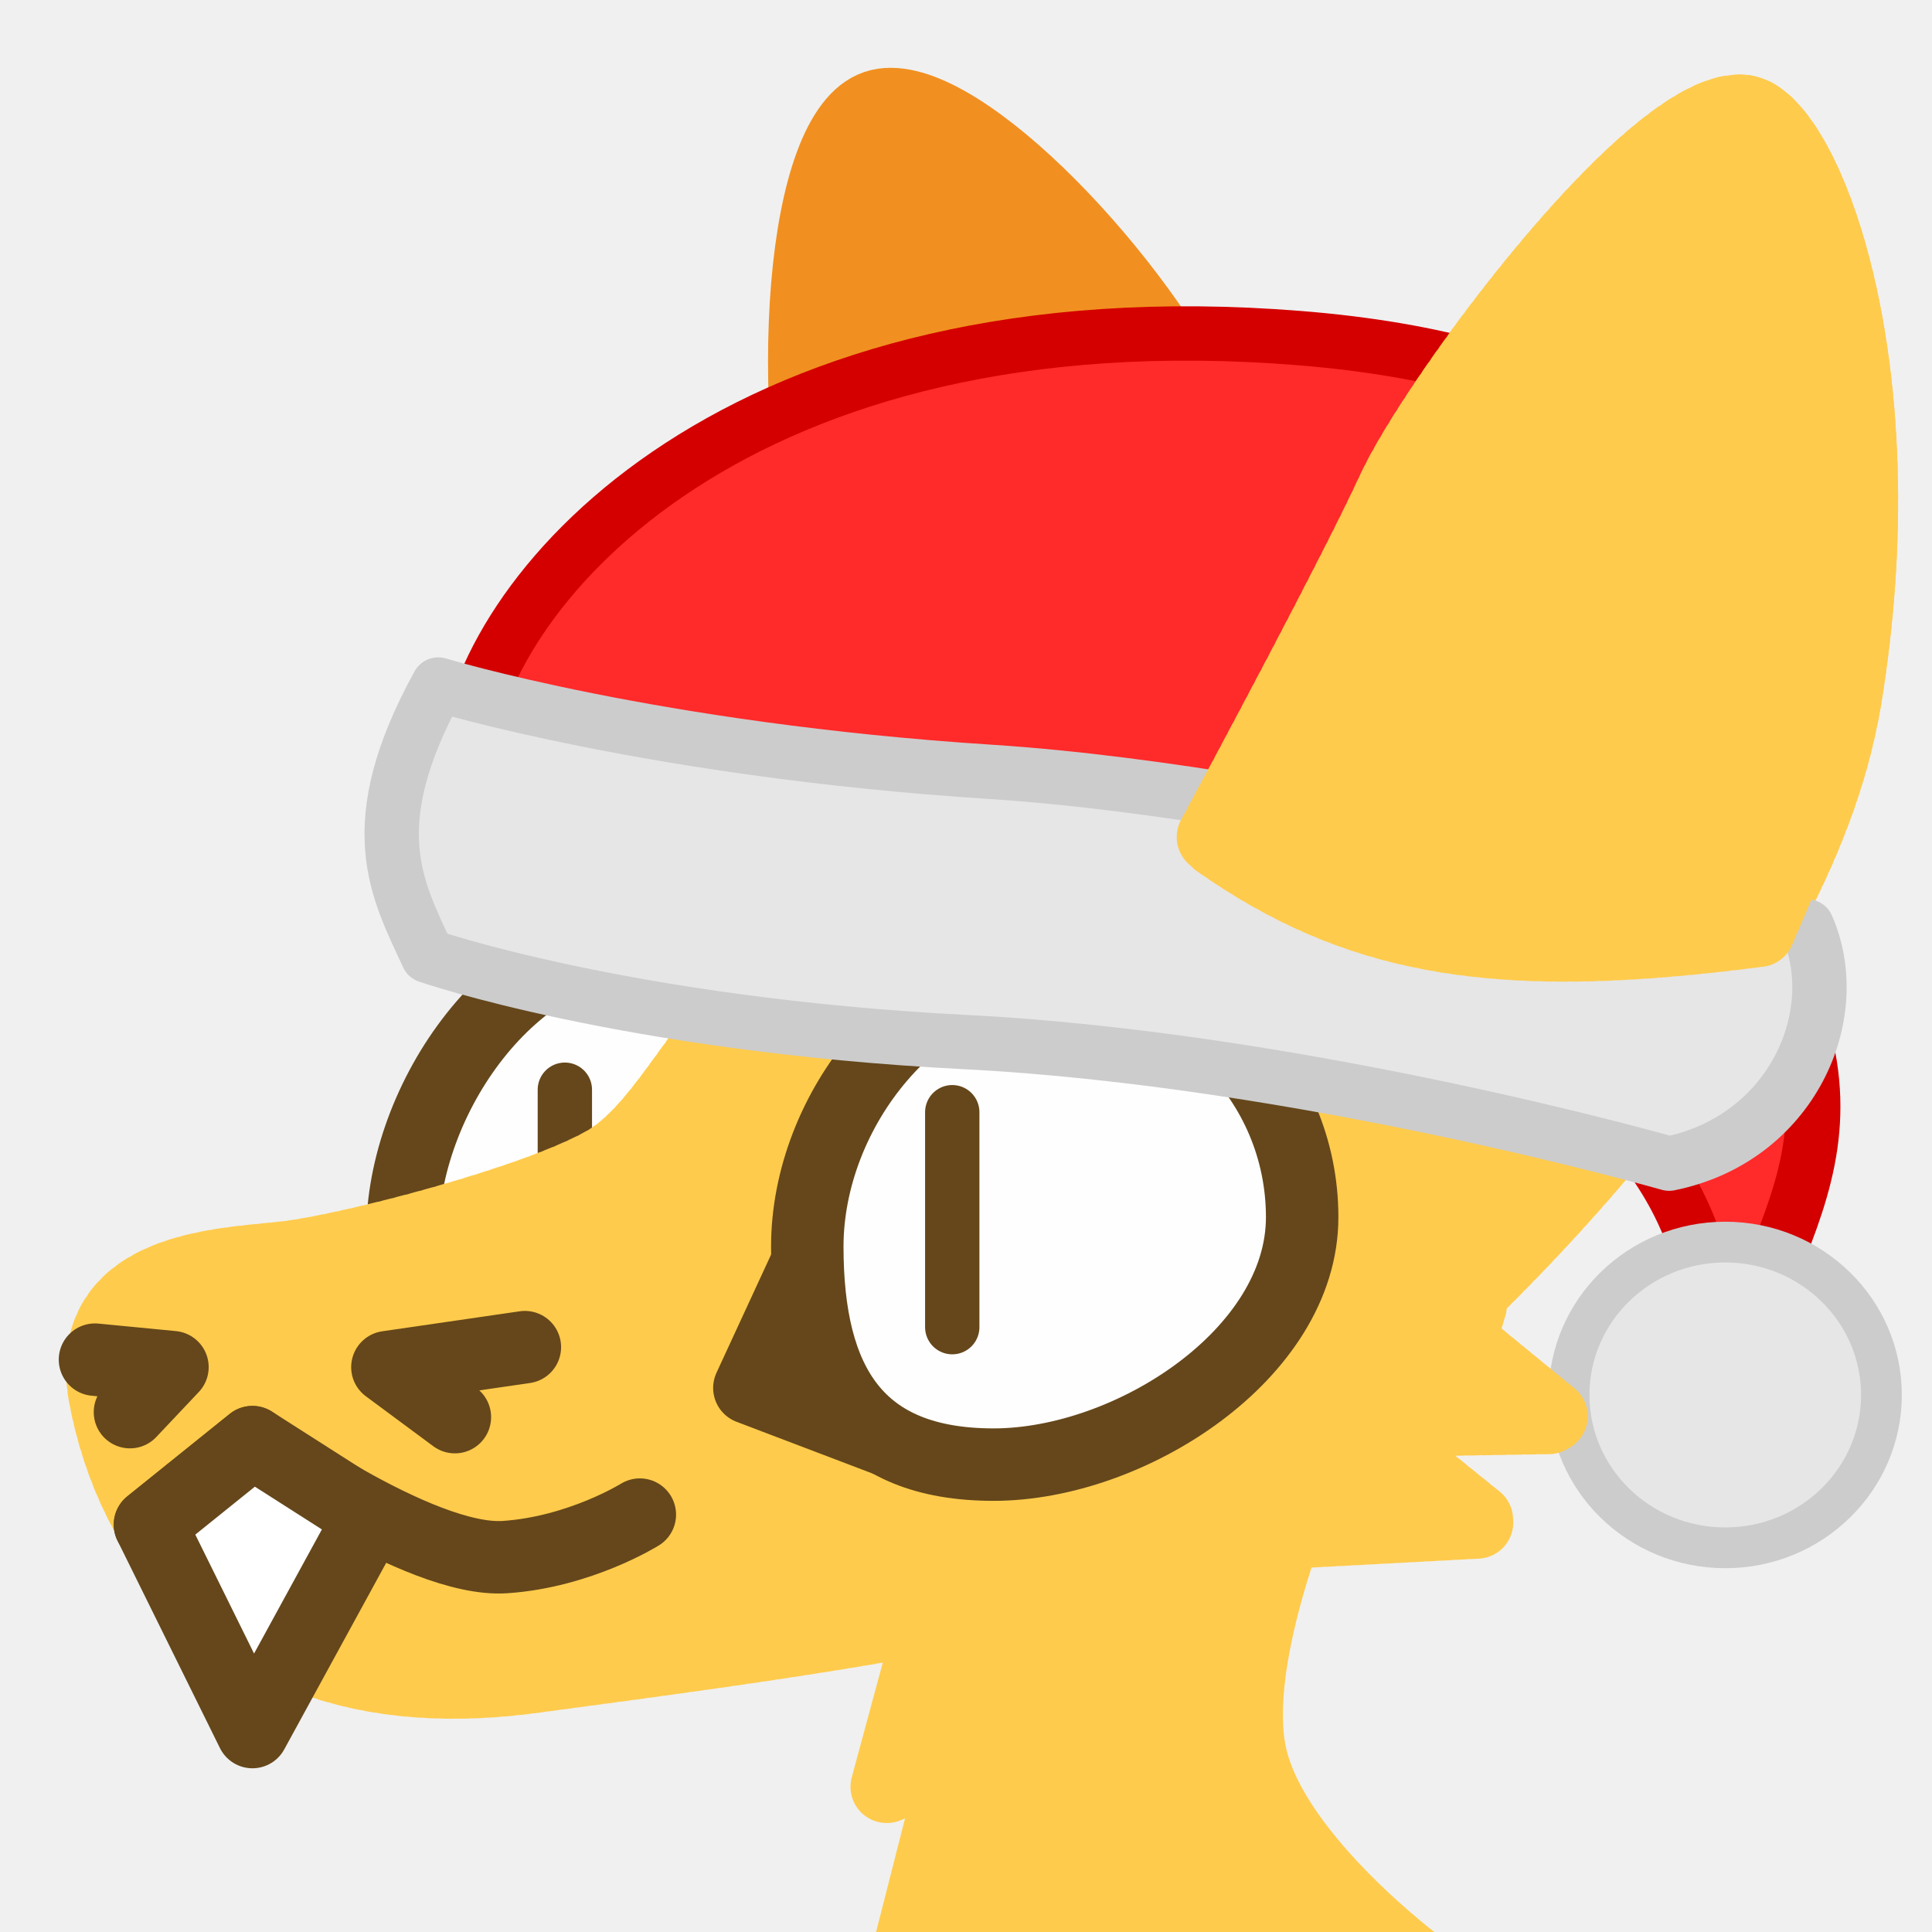
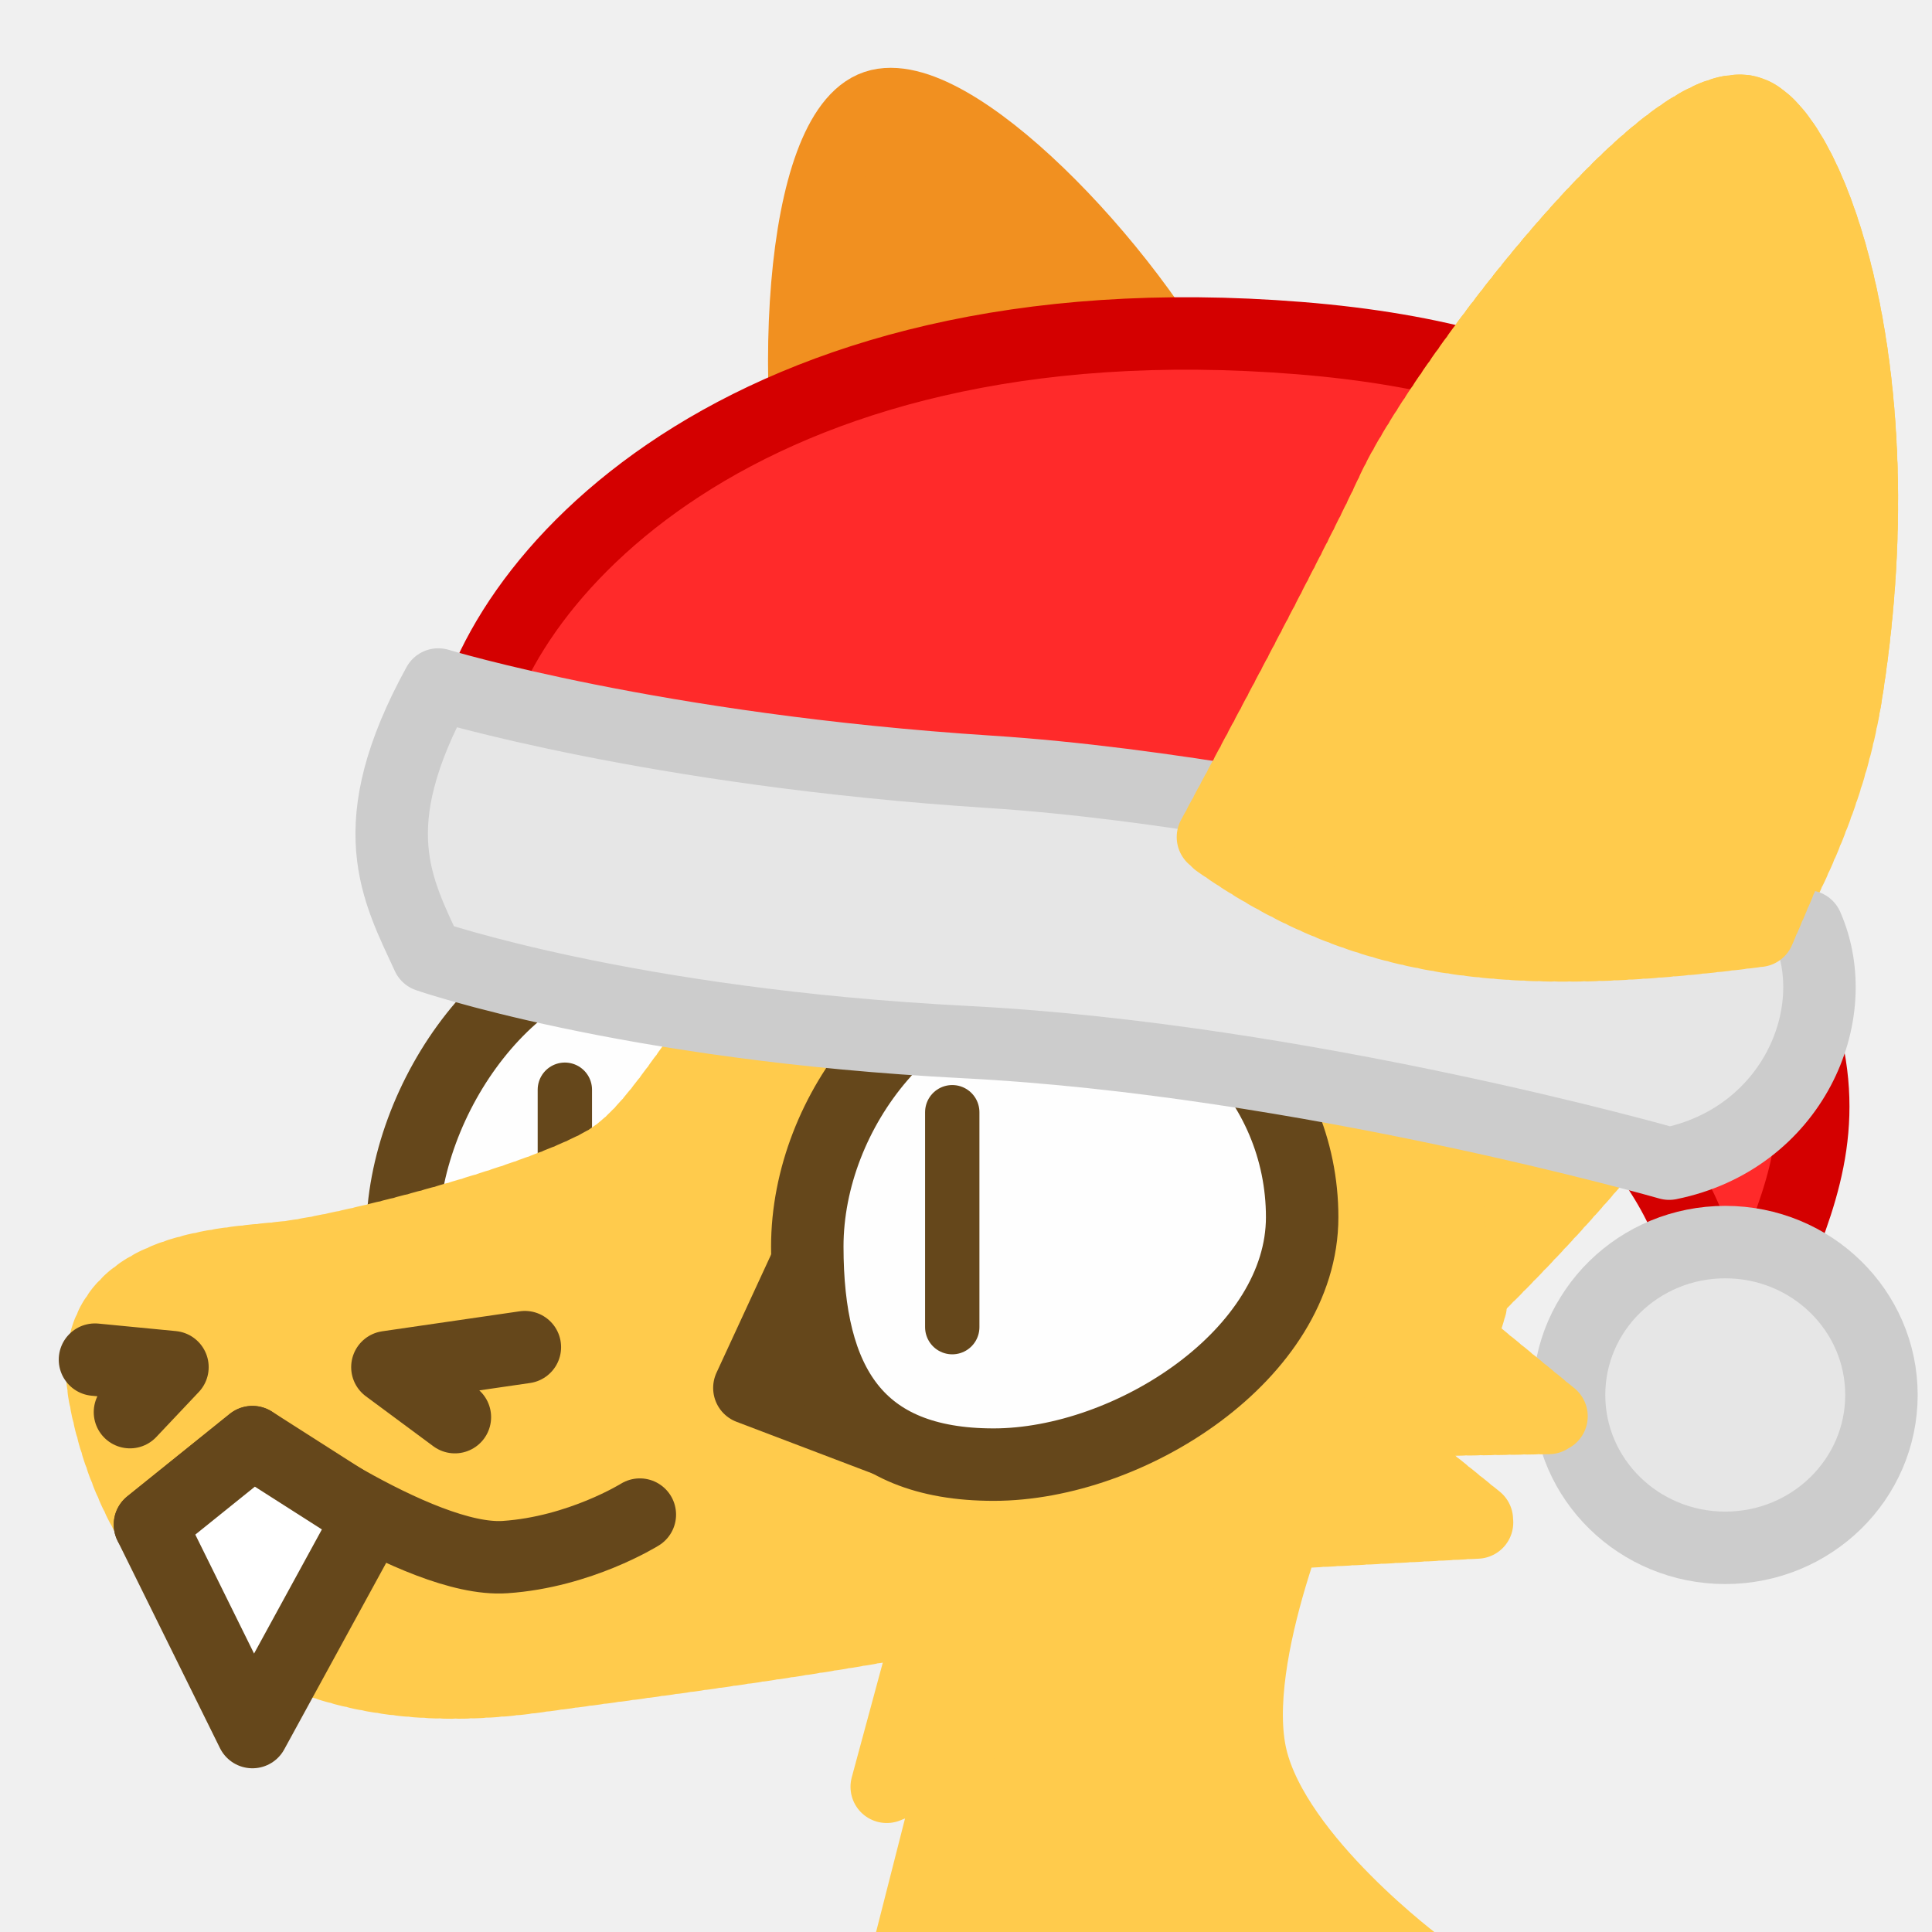
<svg xmlns="http://www.w3.org/2000/svg" version="1.1" id="svg824" width="1706.667" height="1706.667" viewBox="0 0 1706.667 1706.667">
  <defs id="defs828" />
  <g id="layer1" style="display:inline">
-     <path style="display:inline;opacity:1;fill:#ff2a2a;fill-opacity:1;stroke:#d40000;stroke-width:48;stroke-linecap:round;stroke-linejoin:round;stroke-dasharray:none;stroke-opacity:1;paint-order:fill markers stroke" d="m 1338.776,892.517 c 135.696,135.416 192.014,186.828 171.441,404.795 27.519,-194.927 162.058,-269.187 43.377,-475.073" id="path7" />
-     <ellipse style="display:inline;opacity:1;fill:#e6e6e6;fill-opacity:1;stroke:#cccccc;stroke-width:36;stroke-linecap:round;stroke-linejoin:round;stroke-opacity:1;paint-order:fill markers stroke" id="path6" cx="1524.035" cy="1232.263" rx="137.977" ry="135.037" />
+     <path style="display:inline;opacity:1;fill:#ff2a2a;fill-opacity:1;stroke:#d40000;stroke-width:64;stroke-linecap:round;stroke-linejoin:round;stroke-dasharray:none;stroke-opacity:1;paint-order:fill markers stroke" d="m 1338.776,892.517 c 135.696,135.416 192.014,186.828 171.441,404.795 27.519,-194.927 162.058,-269.187 43.377,-475.073" id="path7" />
+     <ellipse style="display:inline;opacity:1;fill:#e6e6e6;fill-opacity:1;stroke:#cccccc;stroke-width:64;stroke-linecap:round;stroke-linejoin:round;stroke-opacity:1;paint-order:fill markers stroke;stroke-dasharray:none" id="path6" cx="1524.035" cy="1232.263" rx="137.977" ry="135.037" />
    <path style="display:none;fill:#123456;stroke:#123456;stroke-width:64;stroke-linecap:round;stroke-linejoin:round;-inkscape-stroke:none;paint-order:fill markers stroke;stop-color:#000000" d="m 1298.031,865.098 c 70.798,131.454 185.382,239.025 198.706,401.828 -29.438,-19.135 -55.932,-14.719 -79.483,13.247 91.022,54.7 58.514,175.917 81.69,267.15 l -99.353,6.624 c 66.759,58.919 81.773,128.186 90.522,198.706 l -494.507,2.208 c -24.38,-41.481 23.115,-208.563 66.236,-227.044 0,0 3.379,-20.015 -75.353,-9.455 C 1015.23,1271.09 1172.184,1096.186 1298.031,865.098 Z" id="path3091" />
    <path style="opacity:1;fill:#ffcb4c;fill-opacity:1;stroke:#ffcb4c;stroke-width:64;stroke-linecap:round;stroke-linejoin:round;stroke-miterlimit:4;stroke-dasharray:none;stroke-dashoffset:0;stroke-opacity:1;paint-order:fill markers stroke;stop-color:#000000" d="m 848.093,1338.888 -64.785,239.508 62.822,-25.521 -51.043,200.244 459.384,-15.705 c 0,0 -127.607,-94.233 -149.202,-184.539 -21.595,-90.306 51.043,-253.25 51.043,-253.25 z" id="path3340" />
    <g id="g12988">
      <g id="g12997">
        <path id="path1915-9" style="display:inline;fill:#fefefe;stroke:#65471b;stroke-width:64;stroke-linecap:round;stroke-linejoin:round;paint-order:fill markers stroke;stop-color:#000000" d="m 792.618,1048.728 c 10e-6,120.717 -155.86,218.577 -276.577,218.577 -120.717,0 -160.577,-55.86 -160.577,-176.577 0,-120.717 97.86,-260.577 218.577,-260.577 120.717,0 218.577,97.86 218.577,218.577 z" />
        <path style="opacity:1;fill:#ffffff;fill-opacity:1;stroke:#65471b;stroke-width:48;stroke-linecap:round;stroke-linejoin:round;stroke-miterlimit:4;stroke-dasharray:none;stroke-dashoffset:0;stroke-opacity:1;paint-order:fill markers stroke;stop-color:#000000" d="M 498.974,962.622 V 1132.626" id="path2372" />
      </g>
      <path style="opacity:1;fill:#f19020;fill-opacity:1;stroke:#f19020;stroke-width:64;stroke-linecap:round;stroke-miterlimit:4;stroke-dasharray:none;stroke-dashoffset:0;stroke-opacity:1;paint-order:fill markers stroke;stop-color:#000000" d="m 867.373,871.08 c 0,0 -90.449,-152.422 -131.846,-330.403 -45.542,-195.797 -26.83,-424.788 38.146,-446.747 64.975,-21.96 222.413,139.321 286.098,266.267 63.685,126.946 111.03,431.966 111.03,431.966 z" id="path1640" />
      <path id="path1148" style="display:inline;opacity:1;fill:#ffcb4c;stroke:#ffcb4c;stroke-width:64;stroke-linecap:round;stroke-linejoin:round;stroke-miterlimit:4;stroke-dasharray:6.4, 6.4;stroke-dashoffset:0;stroke-opacity:1;paint-order:fill markers stroke;stop-color:#000000" d="m 1299.055,1153.559 c 0,0 -0.108,-10.821 -0.951,-28.418 -0.422,-8.799 -1.026,-19.291 -1.895,-30.973 -0.869,-11.681 -2,-24.552 -3.473,-38.105 -1.473,-13.553 -3.289,-27.788 -5.523,-42.201 -2.235,-14.413 -4.889,-29.005 -8.043,-43.268 -1.577,-7.131 -3.279,-14.182 -5.115,-21.086 -1.836,-6.904 -3.807,-13.662 -5.922,-20.213 -2.115,-6.551 -4.373,-12.892 -6.787,-18.963 -2.414,-6.071 -4.983,-11.87 -7.715,-17.334 -2.732,-5.464 -5.935,-10.786 -9.539,-15.961 -3.604,-5.175 -7.611,-10.205 -11.949,-15.084 -4.338,-4.879 -9.007,-9.609 -13.94,-14.186 -4.932,-4.576 -10.126,-8.999 -15.514,-13.266 -5.387,-4.266 -10.967,-8.375 -16.67,-12.324 -5.703,-3.949 -11.53,-7.738 -17.41,-11.363 -11.761,-7.251 -23.737,-13.847 -35.371,-19.76 -11.634,-5.913 -22.926,-11.142 -33.32,-15.66 -10.395,-4.519 -19.891,-8.326 -27.934,-11.395 -16.085,-6.137 -26.354,-9.318 -26.354,-9.318 -106.831,-15.988 -232.175,6.969 -312.625,60.014 -101.267,66.77 -136.887,176.629 -198.707,211.955 -61.82,35.325 -225.2,77.273 -280.396,83.897 -55.196,6.623 -183.25,6.625 -161.172,123.641 22.078,117.016 112.599,282.605 377.541,247.279 264.942,-35.326 313.515,-44.157 536.508,-88.314 22.897,-4.534 53.848,-18.32 86.828,-36.947 l 213.871,-11.428 -92.926,-75.256 c 5.358,-4.84 10.6,-9.718 15.633,-14.637 l 142.076,-2.375 -84.881,-69.668 c 3.481,-6.554 6.481,-13.021 8.627,-19.307 1.052,-3.082 2.033,-6.627 3.047,-9.977 z" />
      <path style="display:none;fill:#123456;stroke:#123456;stroke-width:64;stroke-linecap:round;stroke-linejoin:round;-inkscape-stroke:none;paint-order:fill markers stroke;stop-color:#000000" d="M 847.039,833.967 C 730.023,861.565 588.461,1066.927 588.461,1066.927 586.801,983.881 611.28,749.437 735.213,677.809 610.519,670.353 610.479,632.558 451.315,694.04 c 0,0 178.673,-233.488 365.589,-250.263 172.212,-15.455 264.942,37.533 264.942,37.533 -0.192,-45.683 -31.458,-88.259 -90.522,-128.055 0,0 295.852,97.145 333.385,194.291 37.533,97.145 28.702,167.796 28.702,167.796 l -243.752,34.923 c 0,0 -145.603,56.103 -262.619,83.701 z" id="path1637" />
      <path id="path13483" style="display:inline;opacity:1;fill:#ffcb4c;stroke:#ffcb4c;stroke-width:64;stroke-linecap:round;stroke-linejoin:round;stroke-miterlimit:4;stroke-dasharray:6.4, 6.4;stroke-dashoffset:0;stroke-opacity:1;paint-order:fill markers stroke;stop-color:#000000" d="m 1541.082,98.147 c -78.876,-9.798 -273.078,253.138 -310.837,335.159 -33.619,73.026 -131.393,255.241 -159.156,306.871 0,0 9.798,4.423 25.004,12.496 7.603,4.036 16.558,8.986 26.316,14.751 9.758,5.765 20.319,12.346 31.136,19.648 10.816,7.302 21.888,15.324 32.666,23.969 5.389,4.323 10.704,8.801 15.877,13.423 5.173,4.622 10.203,9.387 15.024,14.285 4.82,4.898 9.43,9.927 13.76,15.077 4.33,5.149 8.381,10.419 12.085,15.796 3.703,5.377 7.059,10.862 9.998,16.442 2.939,5.58 5.461,11.256 7.499,17.015 2.038,5.759 3.872,11.831 5.519,18.153 1.647,6.322 3.106,12.894 4.398,19.655 1.292,6.761 2.414,13.711 3.385,20.789 0.971,7.078 1.791,14.284 2.477,21.556 1.371,14.543 2.207,29.35 2.648,43.929 0.441,14.579 0.488,28.929 0.279,42.56 -0.209,13.631 -0.673,26.544 -1.251,38.243 -0.578,11.7 -1.272,22.186 -1.938,30.97 -1.332,17.567 -2.559,28.318 -2.559,28.318 C 1384.022,1062.556 1593.6,839.216 1629.934,618.668 1679.68,316.71 1592.232,104.501 1541.082,98.147 Z" />
      <g id="g13003">
        <path style="opacity:1;fill:none;fill-opacity:1;stroke:#65471b;stroke-width:64;stroke-linecap:round;stroke-linejoin:round;stroke-miterlimit:4;stroke-dasharray:none;stroke-dashoffset:0;stroke-opacity:1;paint-order:fill markers stroke;stop-color:#000000" d="m 83.898,1201.07 68.443,6.623 -37.533,39.741" id="path2163" />
        <path style="opacity:1;fill:none;fill-opacity:1;stroke:#65471b;stroke-width:64;stroke-linecap:round;stroke-linejoin:round;stroke-miterlimit:4;stroke-dasharray:none;stroke-dashoffset:0;stroke-opacity:1;paint-order:fill markers stroke;stop-color:#000000" d="m 401.828,1251.85 -59.612,-44.157 121.432,-17.663" id="path2198" />
        <path style="opacity:1;fill:none;fill-opacity:1;stroke:#65471b;stroke-width:64;stroke-linecap:round;stroke-linejoin:round;stroke-miterlimit:4;stroke-dasharray:none;stroke-dashoffset:0;stroke-opacity:1;paint-order:fill markers stroke;stop-color:#000000" d="m 132.471,1346.787 90.522,-72.859 c 0,0 146.935,106.632 222.993,101.561 66.235,-4.416 119.224,-37.533 119.224,-37.533" id="path2200" />
        <path style="opacity:1;fill:#ffffff;fill-opacity:1;stroke:#65471b;stroke-width:64;stroke-linecap:round;stroke-linejoin:round;stroke-miterlimit:4;stroke-dasharray:none;stroke-dashoffset:0;stroke-opacity:1;paint-order:fill markers stroke;stop-color:#000000" d="m 222.993,1530.039 -90.522,-183.251 90.522,-72.859 103.769,66.235 z" id="path2202" />
      </g>
      <g id="g12993">
        <path style="opacity:1;fill:#65471b;fill-opacity:1;stroke:#65471b;stroke-width:64;stroke-linecap:round;stroke-linejoin:round;stroke-miterlimit:4;stroke-dasharray:none;stroke-dashoffset:0;stroke-opacity:1;paint-order:fill markers stroke;stop-color:#000000" d="m 661.976,1226.049 53.367,-115.501 86.531,168.711 z" id="path7852" />
        <path id="path1915" style="opacity:1;fill:#fefefe;stroke:#65471b;stroke-width:64;stroke-linecap:round;stroke-linejoin:round;paint-order:fill markers stroke;stop-color:#000000" d="m 1150.289,1075.222 c 0,120.717 -151.86,218.577 -272.577,218.577 -120.717,0 -164.577,-71.86 -164.577,-192.577 -2e-5,-120.717 97.86,-244.577 218.577,-244.577 120.717,-2e-5 218.577,97.86 218.577,218.577 z" />
        <path style="opacity:1;fill:#ffffff;fill-opacity:1;stroke:#65471b;stroke-width:48;stroke-linecap:round;stroke-linejoin:round;stroke-miterlimit:4;stroke-dasharray:none;stroke-dashoffset:0;stroke-opacity:1;paint-order:fill markers stroke;stop-color:#000000" d="m 841.19,982.492 v 189.875" id="path2350" />
      </g>
-       <g id="g3" transform="rotate(-4.027565,1387.222,1069.749)" style="display:none">
-         <ellipse style="display:inline;fill:#440055;stroke:#8800aa;stroke-width:54.528;stroke-linecap:round;stroke-linejoin:round;paint-order:fill markers stroke" id="path1" cx="1009.813" cy="596.601" rx="901.576" ry="153.462" transform="matrix(0.9881346,0.1535902,-0.09327278,0.9956406,0,0)" />
-         <path style="display:inline;fill:#440055;stroke:#8800aa;stroke-width:48;stroke-linecap:round;stroke-linejoin:round;paint-order:fill markers stroke" d="m 471.741,632.656 c 0,0 149.447,-254.34 543.476,-451.878 C 1409.246,-16.76 1652.023,72.438 1652.023,72.438 1436.839,181.737 1278.679,365.965 1530.251,760.889" id="path2" />
-         <path style="display:inline;fill:#000000;stroke:#000000;stroke-width:48;stroke-linecap:round;stroke-linejoin:round;paint-order:fill markers stroke" d="m 502.698,560.269 c 0,0 153.226,93.775 354.916,130.418 201.69,36.643 563.421,-17.592 563.421,-17.592 l -3.51,-91.369 c 0,0 -354.18,38.498 -537.52,3.261 C 726.785,555.539 566.143,476.705 566.143,476.705 l -63.445,83.564" id="path3" />
-         <path style="display:inline;fill:#6600ff;stroke:#11002b;stroke-width:48;stroke-linecap:round;stroke-linejoin:round;paint-order:fill markers stroke" d="M 597.388,619.029 748.925,496.492 783.201,647.582 654.153,781.55 Z" id="path4" transform="rotate(4.027565,1387.222,1069.749)" />
-       </g>
      <g id="g5" style="display:inline">
-         <path style="display:inline;opacity:1;fill:#ff2a2a;fill-opacity:1;stroke:#d40000;stroke-width:48;stroke-linecap:round;stroke-linejoin:round;stroke-dasharray:none;paint-order:fill markers stroke" d="M 1537.236,850.303 C 1575.02,656.813 1642.138,338.296 1147.637,298.65 653.136,259.003 429.519,517.17 411.931,664.34" id="path5" />
-         <path id="rect1" style="display:inline;opacity:1;fill:#e6e6e6;stroke:#cccccc;stroke-width:48;stroke-linecap:round;stroke-linejoin:round;paint-order:fill markers stroke;stroke-dasharray:none" d="m 387.165,604.68 c 0,0 190.262,58.015 487.618,77.142 297.356,19.127 721.5,136.528 721.5,136.528 34.365,78.306 -13.524,187.684 -121.811,209.584 0,0 -321.765,-92.089 -621.544,-107.386 C 553.15,905.249 377.854,844.398 377.854,844.398 350.73,785.439 318.259,730.186 387.165,604.68 Z" />
+         <path style="display:inline;opacity:1;fill:#ff2a2a;fill-opacity:1;stroke:#d40000;stroke-width:64;stroke-linecap:round;stroke-linejoin:round;stroke-dasharray:none;paint-order:fill markers stroke" d="M 1537.236,850.303 C 1575.02,656.813 1642.138,338.296 1147.637,298.65 653.136,259.003 429.519,517.17 411.931,664.34" id="path5" />
+         <path id="rect1" style="display:inline;opacity:1;fill:#e6e6e6;stroke:#cccccc;stroke-width:64;stroke-linecap:round;stroke-linejoin:round;paint-order:fill markers stroke;stroke-dasharray:none" d="m 387.165,604.68 c 0,0 190.262,58.015 487.618,77.142 297.356,19.127 721.5,136.528 721.5,136.528 34.365,78.306 -13.524,187.684 -121.811,209.584 0,0 -321.765,-92.089 -621.544,-107.386 C 553.15,905.249 377.854,844.398 377.854,844.398 350.73,785.439 318.259,730.186 387.165,604.68 Z" />
      </g>
      <path id="path13483-9" style="display:inline;fill:#ffcb4c;fill-opacity:1;stroke:#ffcb4c;stroke-width:64;stroke-linecap:round;stroke-linejoin:round;stroke-miterlimit:4;stroke-dasharray:6.4, 6.4;stroke-dashoffset:0;stroke-opacity:1;paint-order:fill markers stroke;stop-color:#000000" d="m 1553.594,822.239 c 18.628,-42.891 69.156,-159.96 76.34,-203.572 49.746,-301.958 -37.702,-514.167 -88.852,-520.521 v 0 c -78.876,-9.798 -273.078,253.138 -310.837,335.159 -33.619,73.026 -131.393,255.241 -159.156,306.871 131.6,94.325 259.357,111.111 482.504,82.062 z" />
    </g>
  </g>
</svg>
